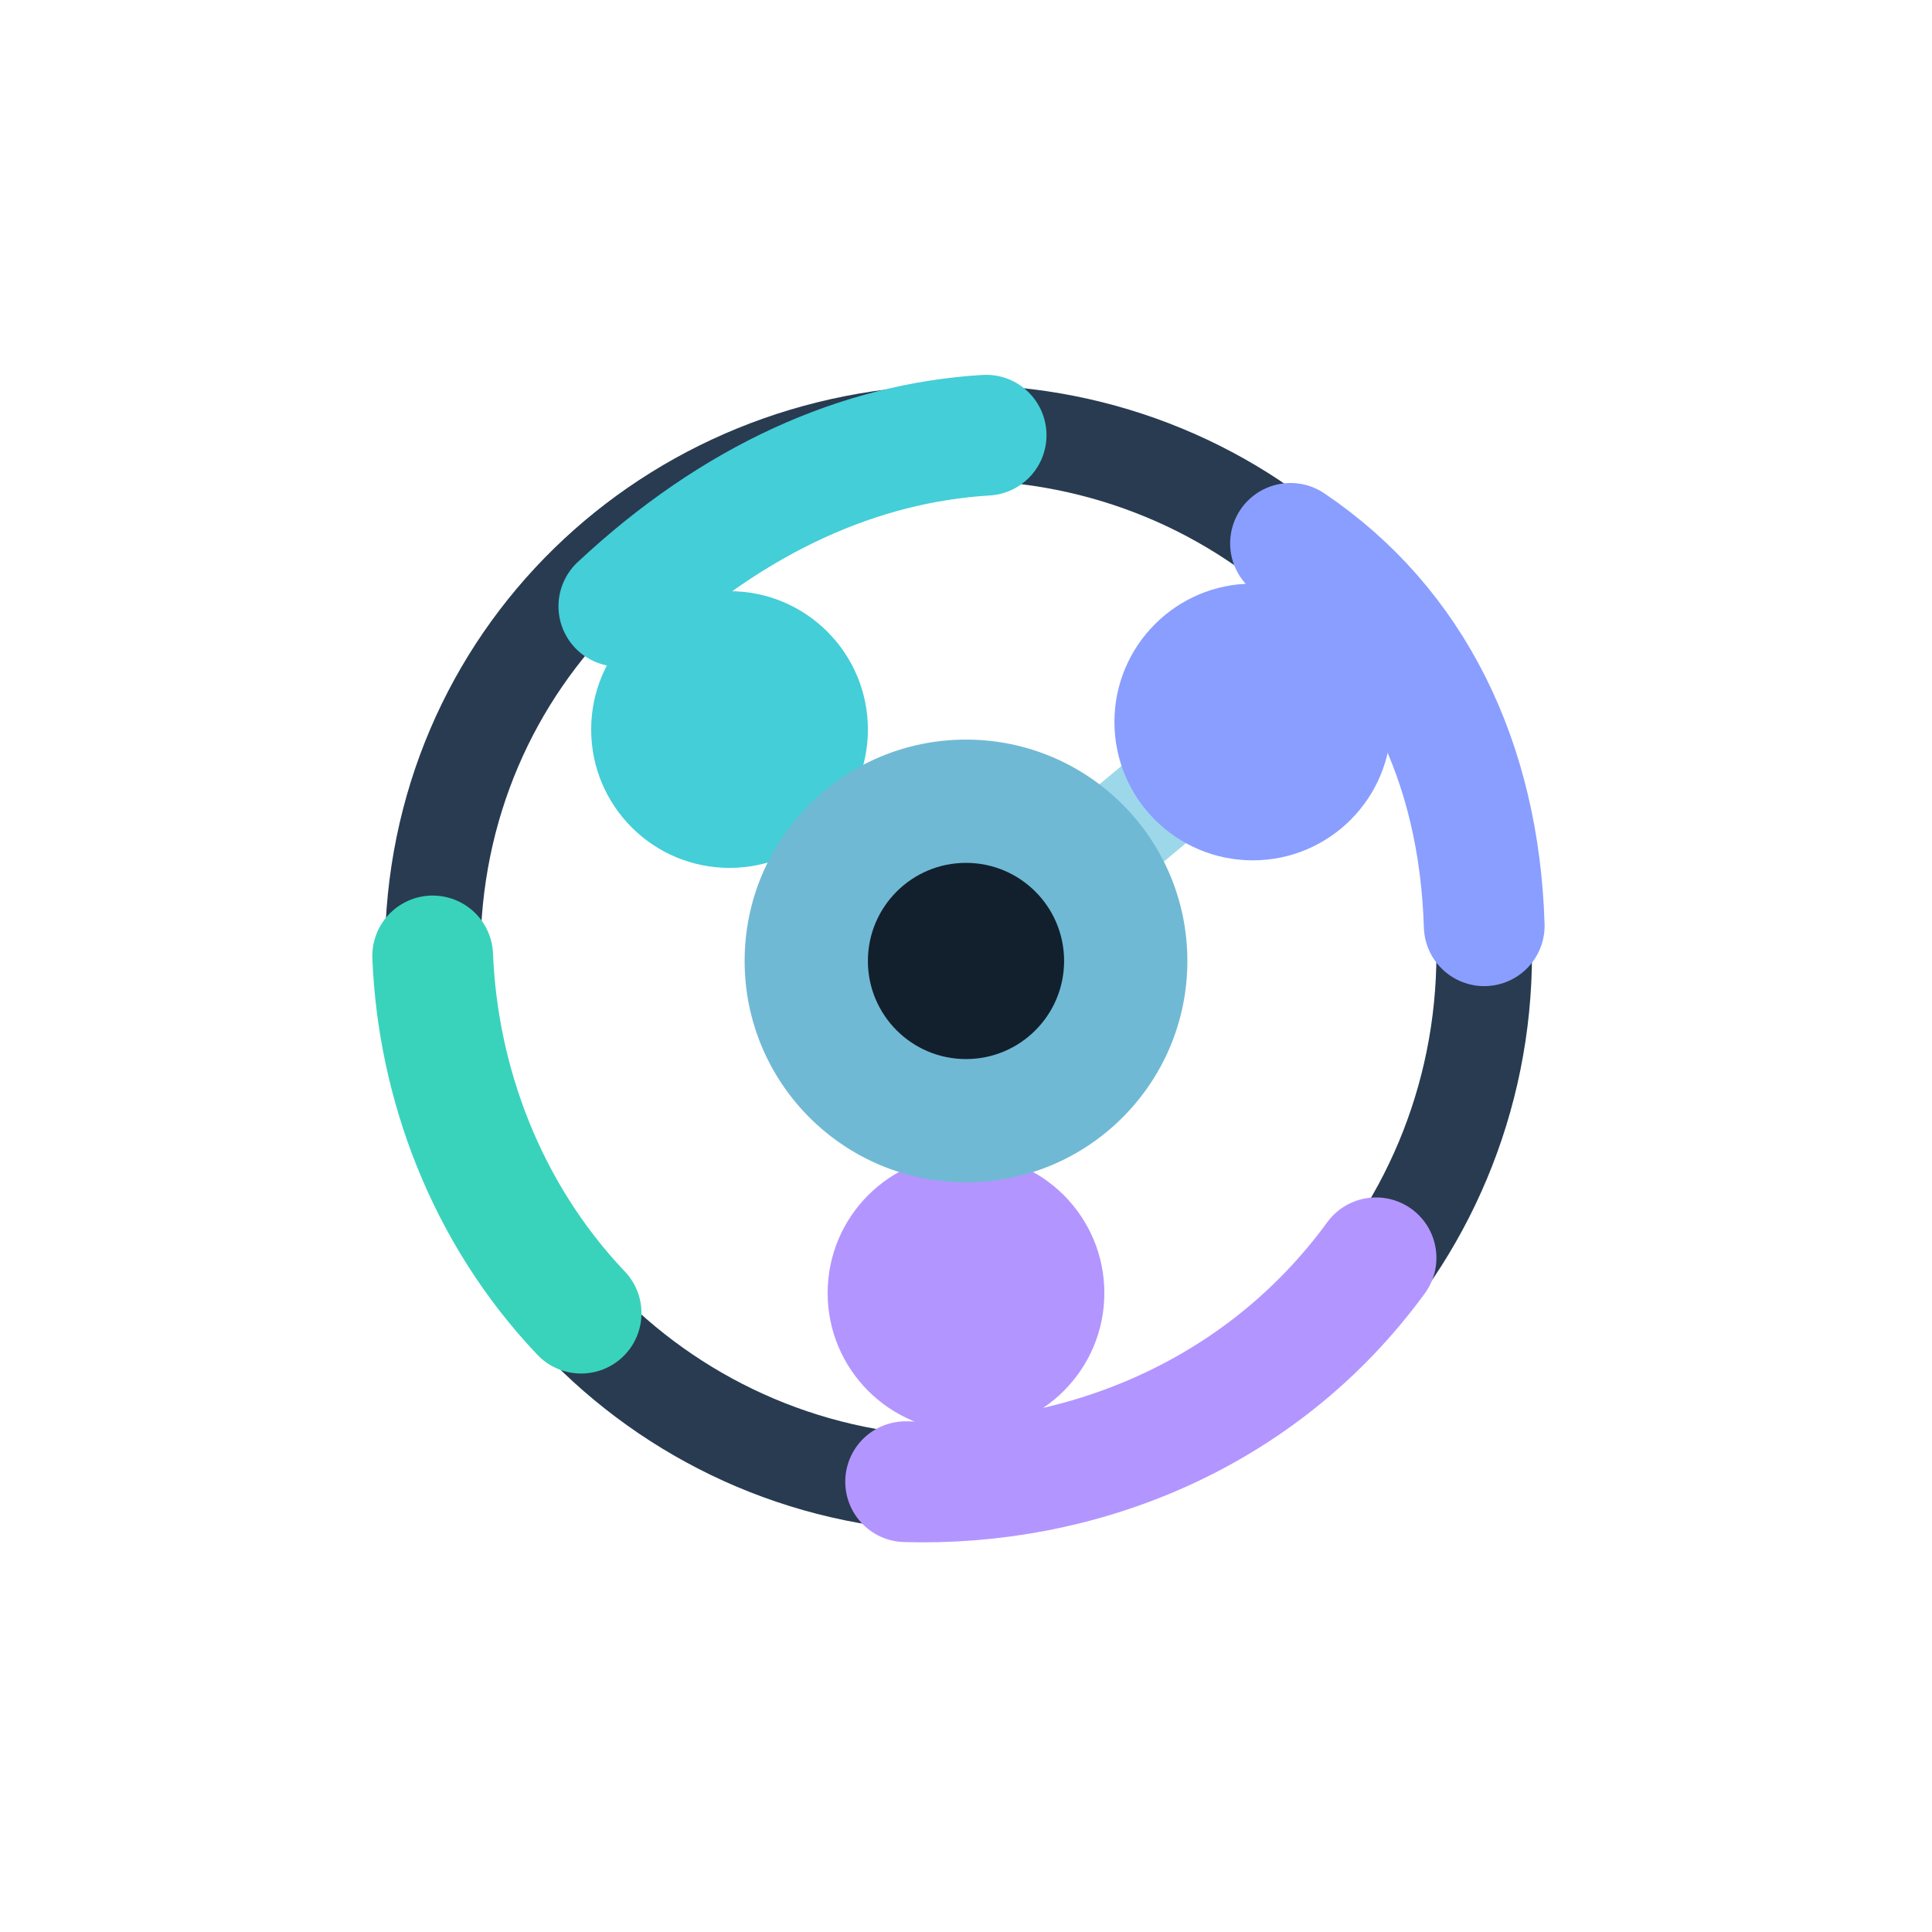
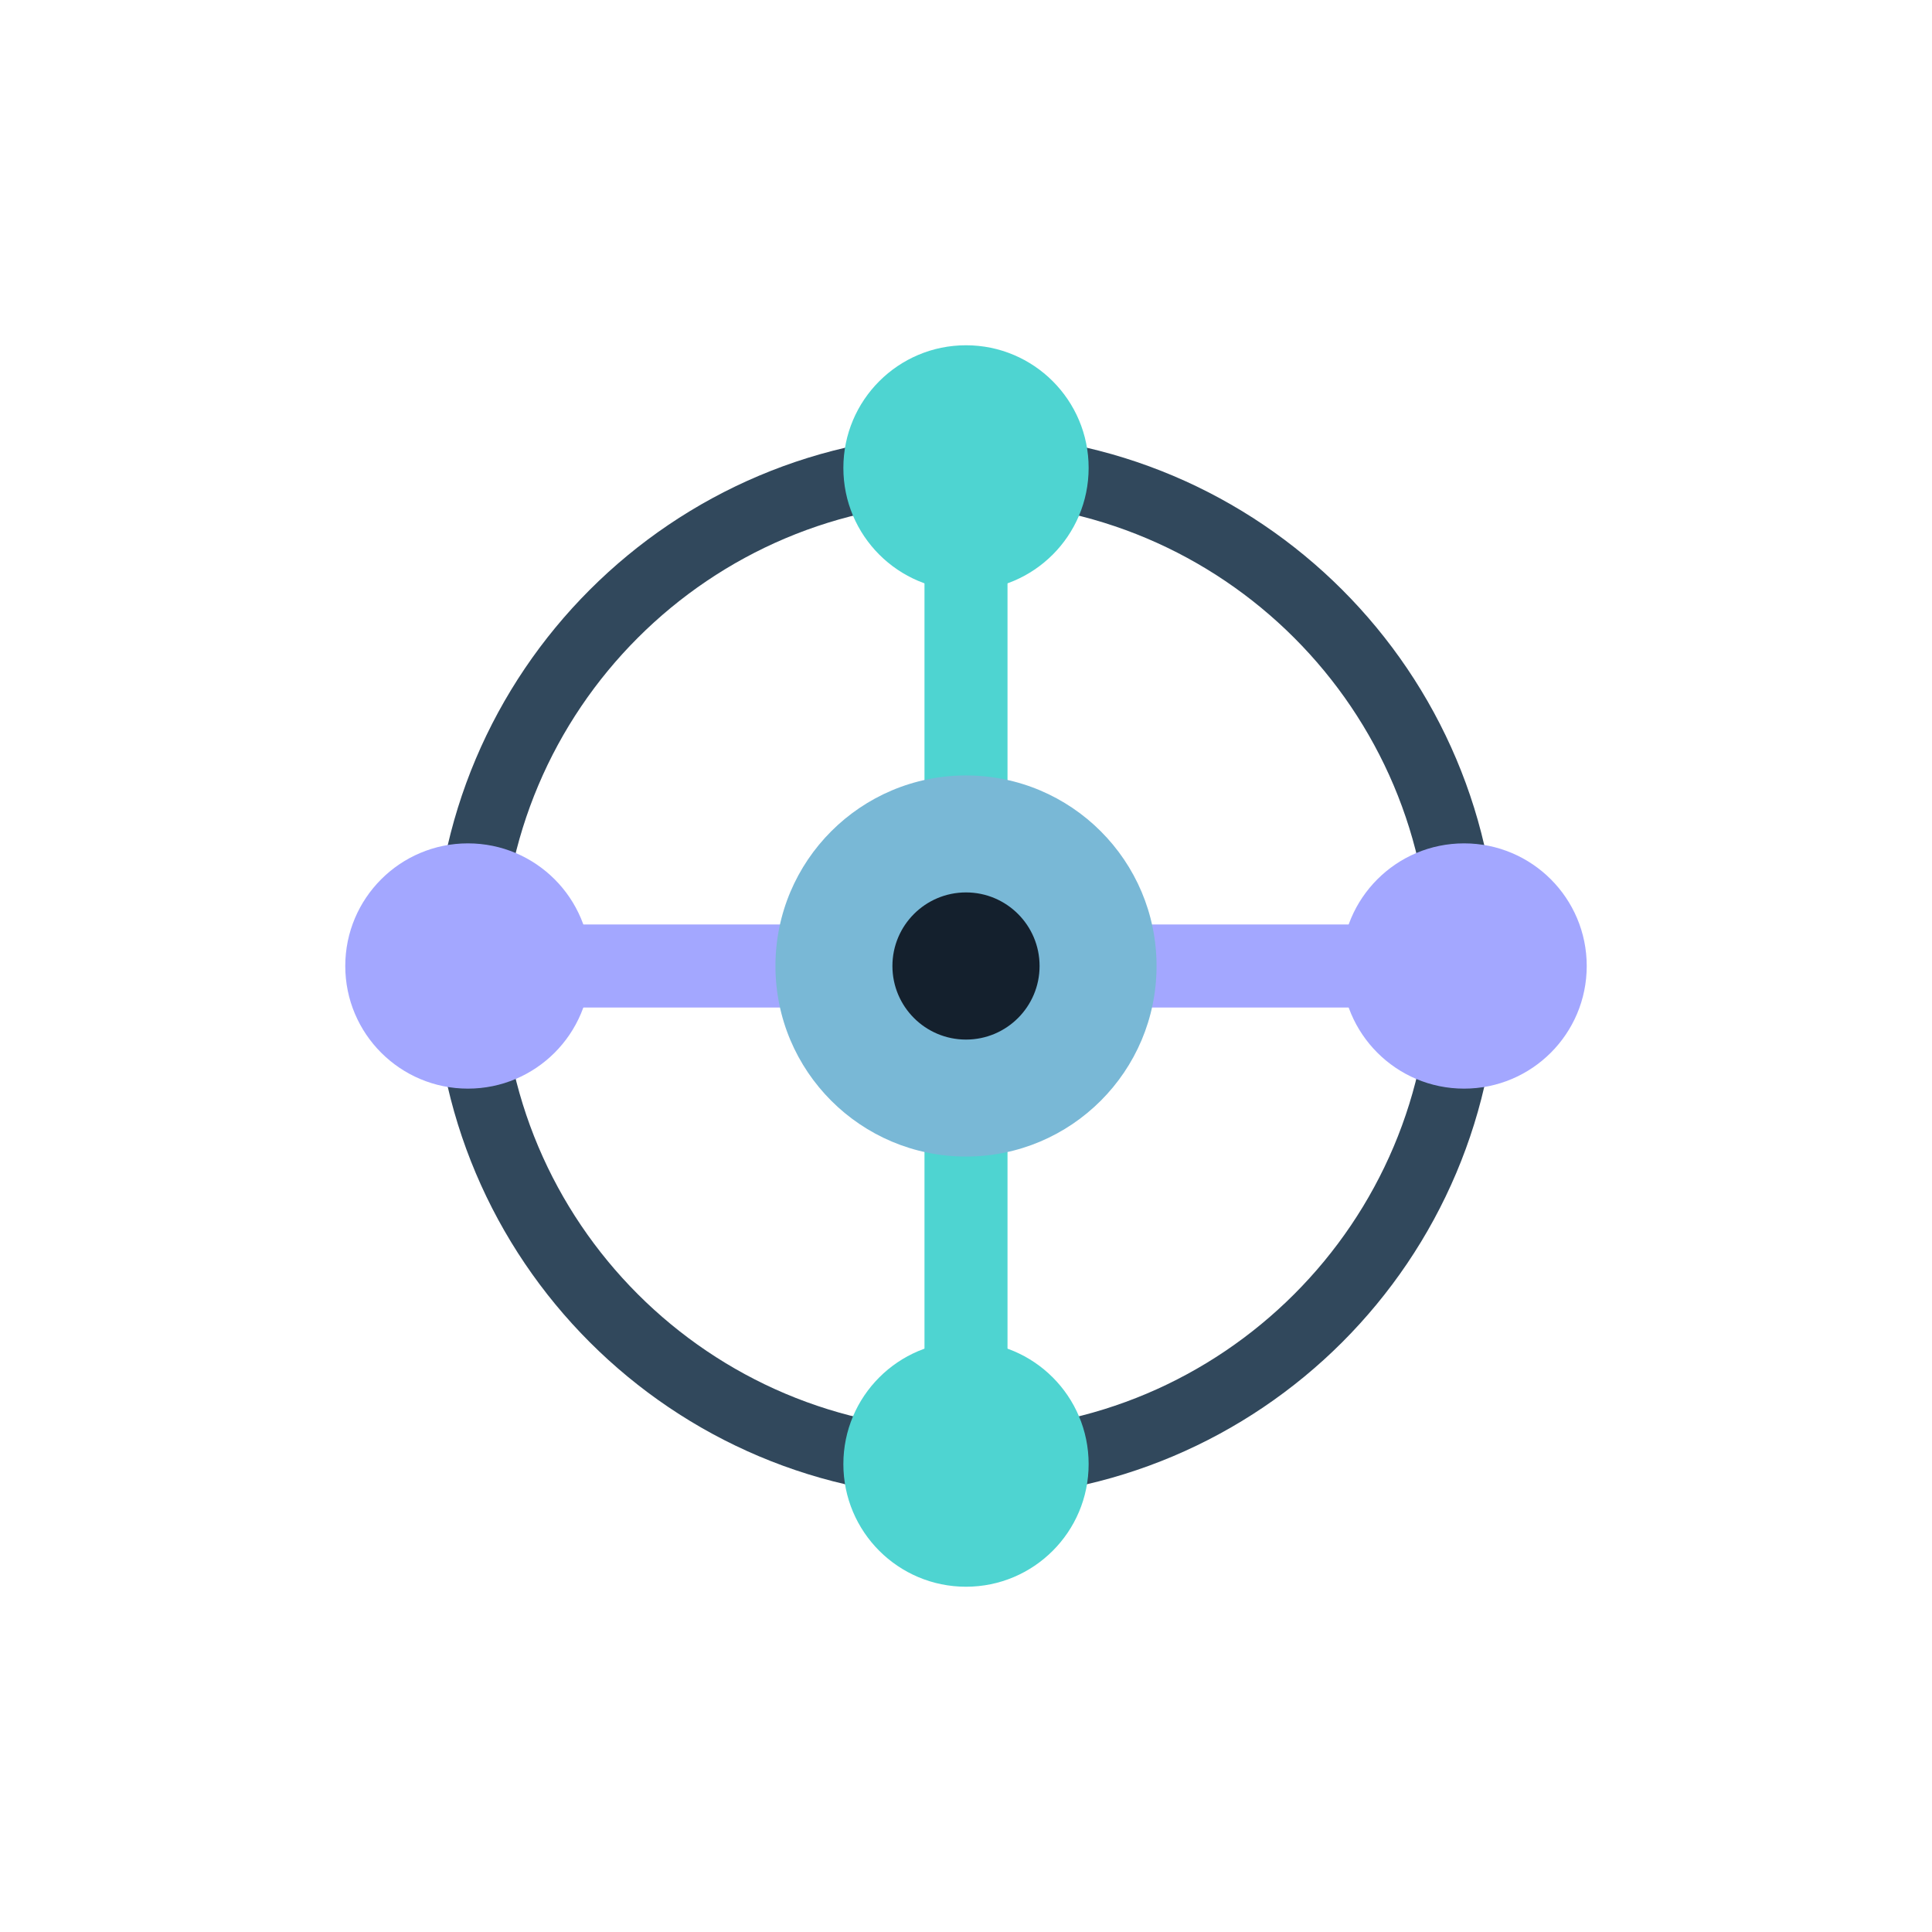
- <svg xmlns="http://www.w3.org/2000/svg" width="1024" height="1024" viewBox="128 128 768 768">
-   <path d="M300 507C300 390 394 300 510 300C624 300 718 390 718 507C718 624 624 718 510 718C394 718 300 624 300 507Z" fill="none" stroke="#283B51" stroke-width="38" />
-   <path d="M374 369C420 326 470 304 520 301" fill="none" stroke="#43CED8" stroke-width="48" stroke-linecap="round" />
-   <path d="M641 344C690 377 716 431 718 496" fill="none" stroke="#8A9EFF" stroke-width="48" stroke-linecap="round" />
-   <path d="M675 628C629 691 557 719 488 717" fill="none" stroke="#B395FF" stroke-width="48" stroke-linecap="round" />
-   <path d="M359 650C321 610 302 558 300 508" fill="none" stroke="#39D3BB" stroke-width="48" stroke-linecap="round" />
-   <path d="M418 418L512 510L626 415M512 510L512 642" fill="none" stroke="#9DD8EA" stroke-width="40" stroke-linecap="round" stroke-linejoin="round" />
-   <circle cx="418" cy="418" r="55" fill="#43CED8" />
-   <circle cx="626" cy="415" r="55" fill="#8A9EFF" />
-   <circle cx="512" cy="642" r="55" fill="#B395FF" />
-   <circle cx="512" cy="510" r="88" fill="#70B9D5" />
-   <circle cx="512" cy="510" r="39" fill="#12202E" />
+ <svg xmlns="http://www.w3.org/2000/svg" width="1024" height="1024" viewBox="0 0 1024 1024">
+   <circle cx="512" cy="512" r="264" fill="none" stroke="#31485C" stroke-width="36" />
+   <path d="M512 417L512 252" fill="none" stroke="#4ED4D1" stroke-width="44" stroke-linecap="round" />
+   <path d="M607 512L772 512" fill="none" stroke="#A3A7FF" stroke-width="44" stroke-linecap="round" />
+   <path d="M512 607L512 772" fill="none" stroke="#4ED4D1" stroke-width="44" stroke-linecap="round" />
+   <path d="M417 512L252 512" fill="none" stroke="#A3A7FF" stroke-width="44" stroke-linecap="round" />
+   <circle cx="512" cy="248" r="65" fill="#4ED4D1" />
+   <circle cx="776" cy="512" r="65" fill="#A3A7FF" />
+   <circle cx="512" cy="776" r="65" fill="#4ED4D1" />
+   <circle cx="248" cy="512" r="65" fill="#A3A7FF" />
+   <circle cx="512" cy="512" r="101" fill="#79B8D6" />
+   <circle cx="512" cy="512" r="39" fill="#14202D" />
</svg>
